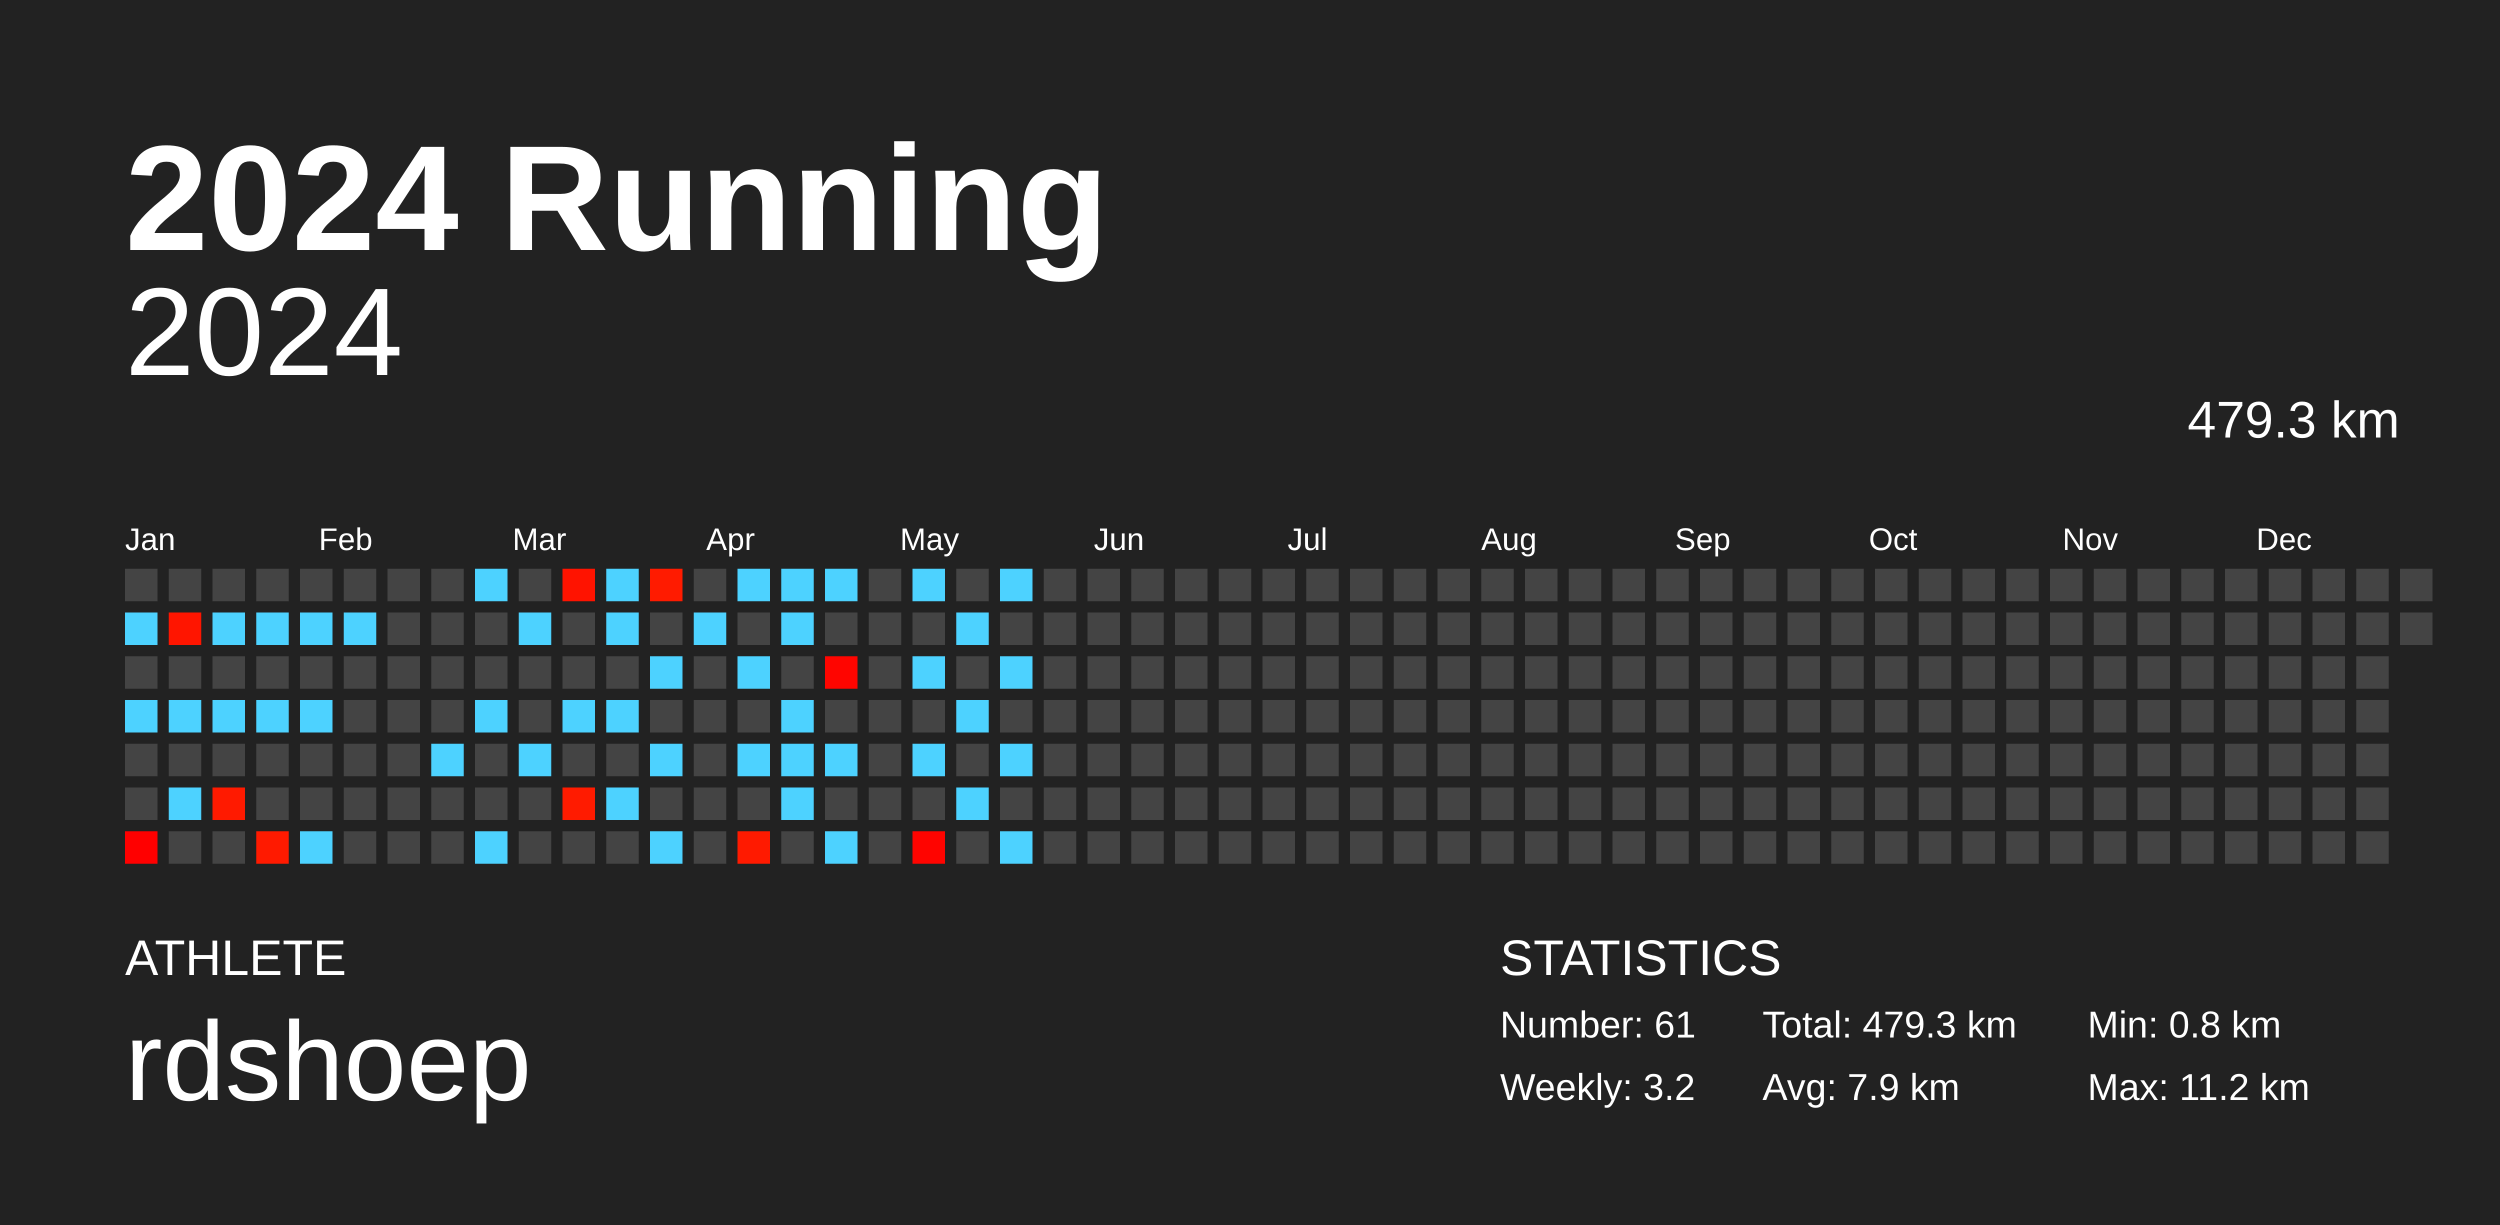
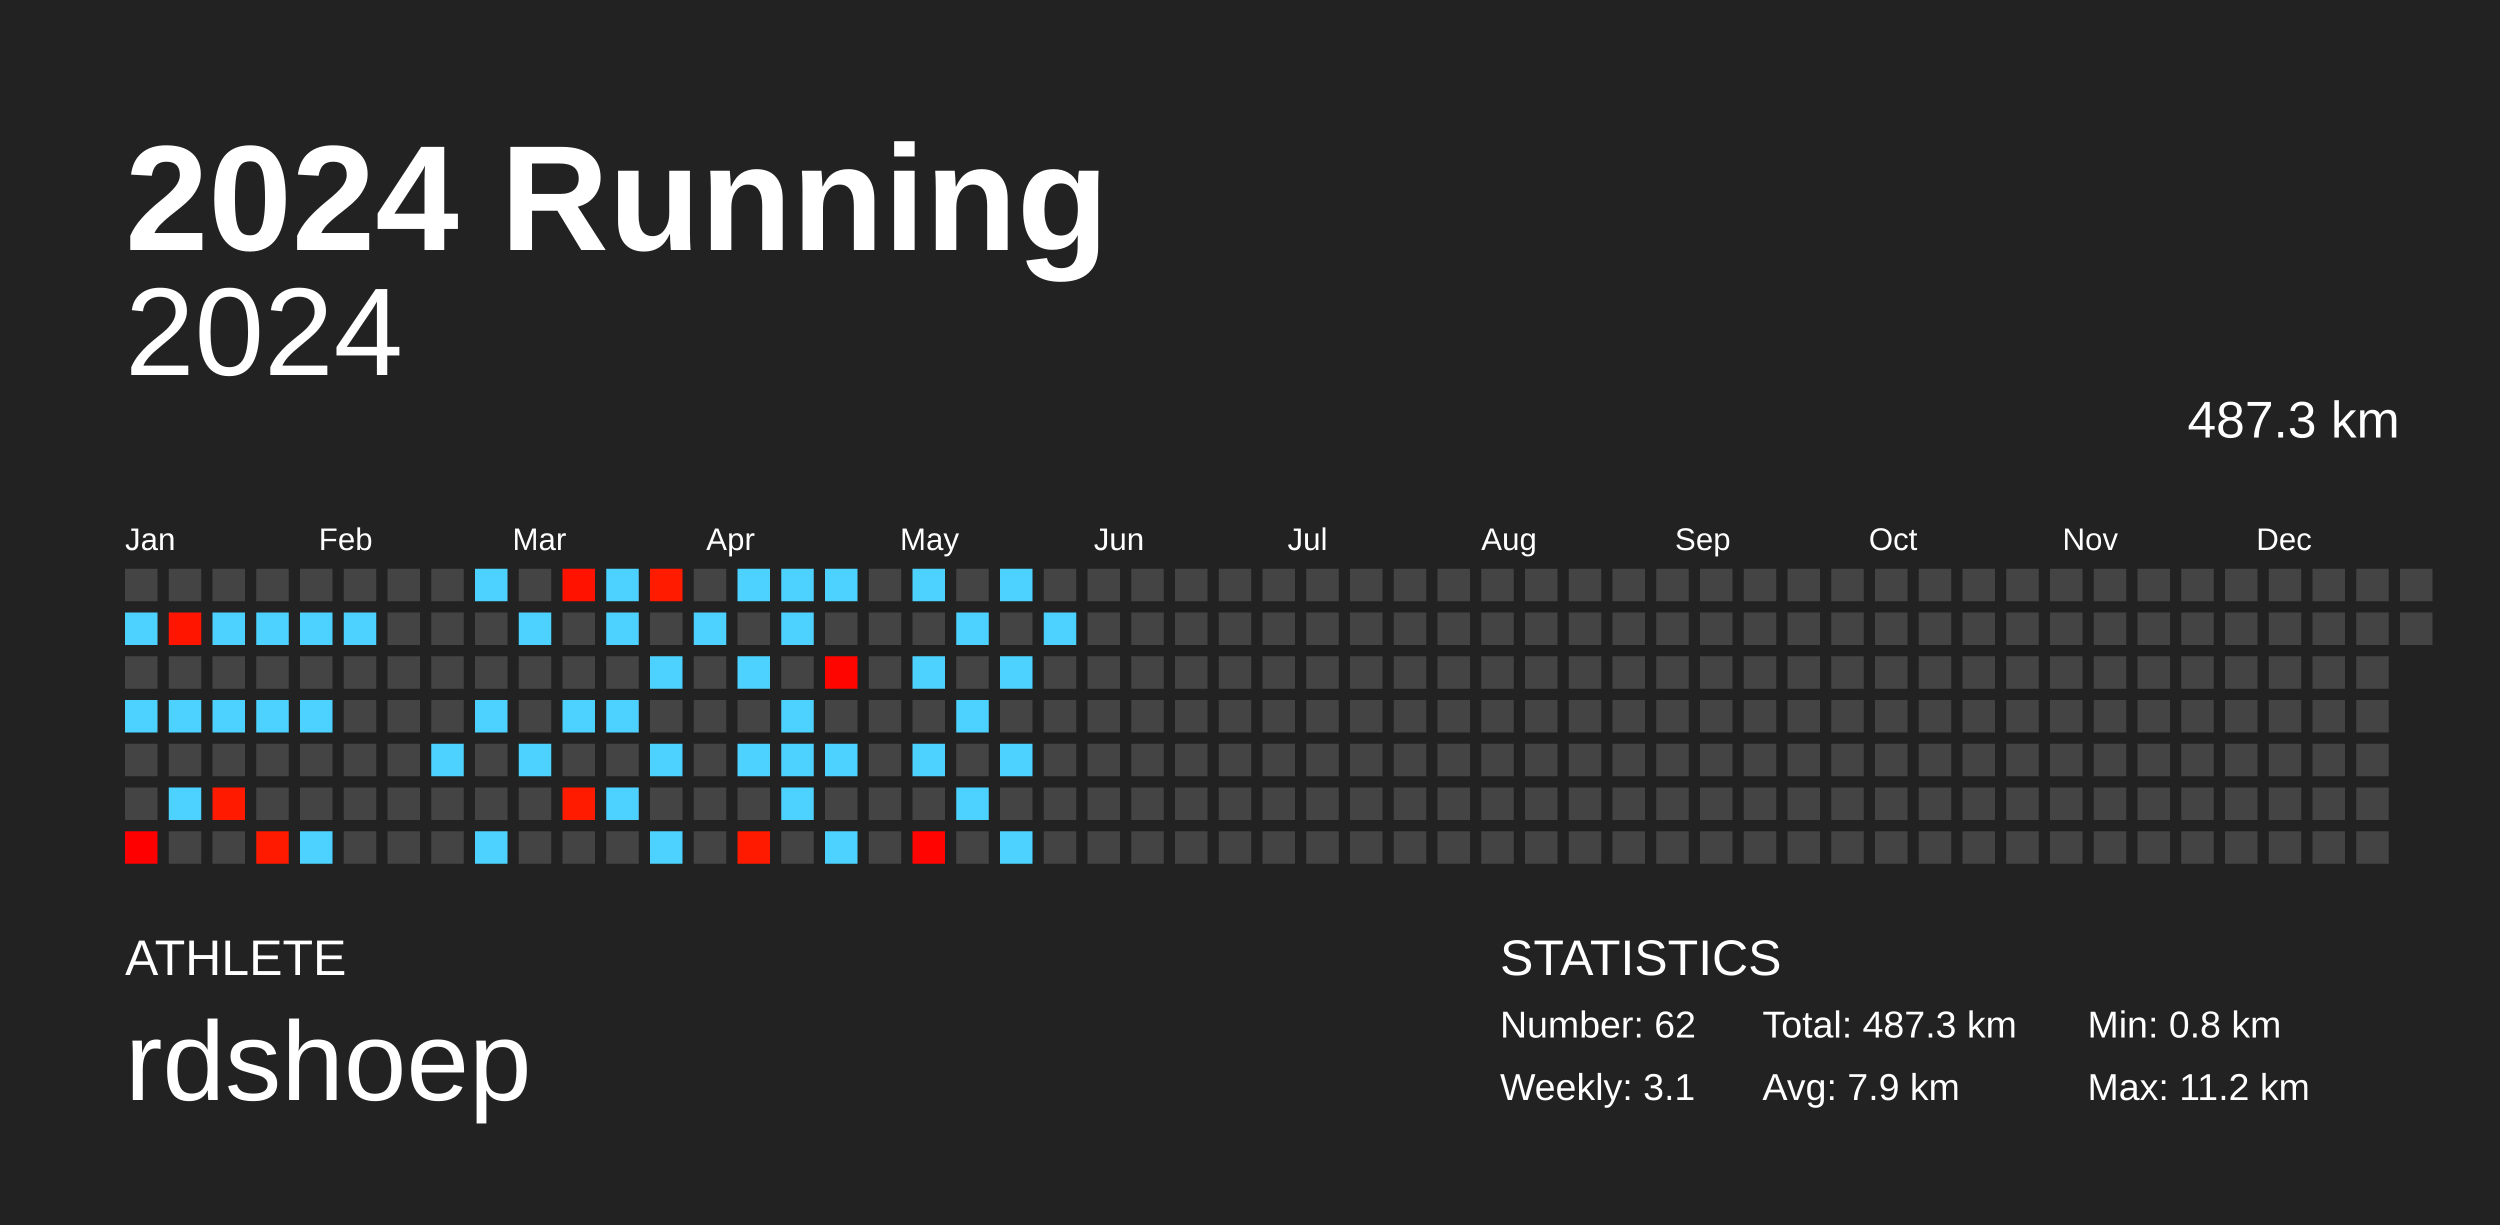
<svg xmlns="http://www.w3.org/2000/svg" baseProfile="full" height="98mm" version="1.1" viewBox="0,0,200,98" width="200mm">
  <defs />
  <rect fill="#222222" height="98" width="200" x="0" y="0" />
  <text fill="#FFFFFF" style="font-size:12px; font-family:Arial; font-weight:bold;" x="10" y="20">2024 Running</text>
  <text fill="#FFFFFF" style="font-size:4px; font-family:Arial" x="10" y="78">ATHLETE</text>
  <text fill="#FFFFFF" style="font-size:9px; font-family:Arial" x="10" y="88">rdshoep</text>
  <text fill="#FFFFFF" style="font-size:4px; font-family:Arial" x="120" y="78">STATISTICS</text>
-   <text fill="#FFFFFF" style="font-size:3px; font-family:Arial" x="120" y="83">Number: 61</text>
-   <text fill="#FFFFFF" style="font-size:3px; font-family:Arial" x="120" y="88">Weekly: 3.2</text>
-   <text fill="#FFFFFF" style="font-size:3px; font-family:Arial" x="141" y="83">Total: 479.3 km</text>
+   <text fill="#FFFFFF" style="font-size:3px; font-family:Arial" x="120" y="83">Number: 62</text>
+   <text fill="#FFFFFF" style="font-size:3px; font-family:Arial" x="120" y="88">Weekly: 3.1</text>
+   <text fill="#FFFFFF" style="font-size:3px; font-family:Arial" x="141" y="83">Total: 487.3 km</text>
  <text fill="#FFFFFF" style="font-size:3px; font-family:Arial" x="141" y="88">Avg: 7.9 km</text>
  <text fill="#FFFFFF" style="font-size:3px; font-family:Arial" x="167" y="83">Min: 0.8 km</text>
  <text fill="#FFFFFF" style="font-size:3px; font-family:Arial" x="167" y="88">Max: 11.2 km</text>
  <text alignment-baseline="hanging" fill="#FFFFFF" style="font-size:10.0px; font-family:Arial;" x="10" y="30">2024</text>
-   <text alignment-baseline="hanging" fill="#FFFFFF" style="font-size:4.125px; font-family:Arial;" x="175" y="35">479.3 km</text>
+   <text alignment-baseline="hanging" fill="#FFFFFF" style="font-size:4.125px; font-family:Arial;" x="175" y="35">487.3 km</text>
  <text fill="#FFFFFF" style="font-size:2.5px; font-family:Arial" x="10.0" y="44">Jan</text>
  <text fill="#FFFFFF" style="font-size:2.5px; font-family:Arial" x="25.5" y="44">Feb</text>
  <text fill="#FFFFFF" style="font-size:2.5px; font-family:Arial" x="41.0" y="44">Mar</text>
  <text fill="#FFFFFF" style="font-size:2.5px; font-family:Arial" x="56.5" y="44">Apr</text>
  <text fill="#FFFFFF" style="font-size:2.5px; font-family:Arial" x="72.0" y="44">May</text>
  <text fill="#FFFFFF" style="font-size:2.5px; font-family:Arial" x="87.5" y="44">Jun</text>
  <text fill="#FFFFFF" style="font-size:2.5px; font-family:Arial" x="103.0" y="44">Jul</text>
  <text fill="#FFFFFF" style="font-size:2.5px; font-family:Arial" x="118.5" y="44">Aug</text>
  <text fill="#FFFFFF" style="font-size:2.5px; font-family:Arial" x="134.0" y="44">Sep</text>
  <text fill="#FFFFFF" style="font-size:2.5px; font-family:Arial" x="149.5" y="44">Oct</text>
  <text fill="#FFFFFF" style="font-size:2.5px; font-family:Arial" x="165.0" y="44">Nov</text>
  <text fill="#FFFFFF" style="font-size:2.5px; font-family:Arial" x="180.5" y="44">Dec</text>
  <rect fill="#444444" height="2.6" width="2.6" x="10.0" y="45.5" />
  <rect fill="#4dd2ff" height="2.6" width="2.6" x="10.0" y="49.0" />
  <rect fill="#444444" height="2.6" width="2.6" x="10.0" y="52.5" />
  <rect fill="#4dd2ff" height="2.6" width="2.6" x="10.0" y="56.0" />
  <rect fill="#444444" height="2.6" width="2.6" x="10.0" y="59.5" />
  <rect fill="#444444" height="2.6" width="2.6" x="10.0" y="63.0" />
  <rect fill="#ff0000" height="2.6" width="2.6" x="10.0" y="66.5" />
  <rect fill="#444444" height="2.6" width="2.6" x="13.5" y="45.5" />
  <rect fill="#ff1500" height="2.6" width="2.6" x="13.5" y="49.0" />
  <rect fill="#444444" height="2.6" width="2.6" x="13.5" y="52.5" />
  <rect fill="#4dd2ff" height="2.6" width="2.6" x="13.5" y="56.0" />
  <rect fill="#444444" height="2.6" width="2.6" x="13.5" y="59.5" />
  <rect fill="#4dd2ff" height="2.6" width="2.6" x="13.5" y="63.0" />
  <rect fill="#444444" height="2.6" width="2.6" x="13.5" y="66.5" />
  <rect fill="#444444" height="2.6" width="2.6" x="17.0" y="45.5" />
  <rect fill="#4dd2ff" height="2.6" width="2.6" x="17.0" y="49.0" />
  <rect fill="#444444" height="2.6" width="2.6" x="17.0" y="52.5" />
  <rect fill="#4dd2ff" height="2.6" width="2.6" x="17.0" y="56.0" />
  <rect fill="#444444" height="2.6" width="2.6" x="17.0" y="59.5" />
  <rect fill="#ff1a00" height="2.6" width="2.6" x="17.0" y="63.0" />
  <rect fill="#444444" height="2.6" width="2.6" x="17.0" y="66.5" />
  <rect fill="#444444" height="2.6" width="2.6" x="20.5" y="45.5" />
  <rect fill="#4dd2ff" height="2.6" width="2.6" x="20.5" y="49.0" />
  <rect fill="#444444" height="2.6" width="2.6" x="20.5" y="52.5" />
  <rect fill="#4dd2ff" height="2.6" width="2.6" x="20.5" y="56.0" />
  <rect fill="#444444" height="2.6" width="2.6" x="20.5" y="59.5" />
  <rect fill="#444444" height="2.6" width="2.6" x="20.5" y="63.0" />
  <rect fill="#ff1a00" height="2.6" width="2.6" x="20.5" y="66.5" />
  <rect fill="#444444" height="2.6" width="2.6" x="24.0" y="45.5" />
  <rect fill="#4dd2ff" height="2.6" width="2.6" x="24.0" y="49.0" />
  <rect fill="#444444" height="2.6" width="2.6" x="24.0" y="52.5" />
  <rect fill="#4dd2ff" height="2.6" width="2.6" x="24.0" y="56.0" />
  <rect fill="#444444" height="2.6" width="2.6" x="24.0" y="59.5" />
  <rect fill="#444444" height="2.6" width="2.6" x="24.0" y="63.0" />
  <rect fill="#4dd2ff" height="2.6" width="2.6" x="24.0" y="66.5" />
  <rect fill="#444444" height="2.6" width="2.6" x="27.5" y="45.5" />
  <rect fill="#4dd2ff" height="2.6" width="2.6" x="27.5" y="49.0" />
  <rect fill="#444444" height="2.6" width="2.6" x="27.5" y="52.5" />
  <rect fill="#444444" height="2.6" width="2.6" x="27.5" y="56.0" />
  <rect fill="#444444" height="2.6" width="2.6" x="27.5" y="59.5" />
  <rect fill="#444444" height="2.6" width="2.6" x="27.5" y="63.0" />
  <rect fill="#444444" height="2.6" width="2.6" x="27.5" y="66.5" />
  <rect fill="#444444" height="2.6" width="2.6" x="31.0" y="45.5" />
  <rect fill="#444444" height="2.6" width="2.6" x="31.0" y="49.0" />
  <rect fill="#444444" height="2.6" width="2.6" x="31.0" y="52.5" />
  <rect fill="#444444" height="2.6" width="2.6" x="31.0" y="56.0" />
  <rect fill="#444444" height="2.6" width="2.6" x="31.0" y="59.5" />
  <rect fill="#444444" height="2.6" width="2.6" x="31.0" y="63.0" />
  <rect fill="#444444" height="2.6" width="2.6" x="31.0" y="66.5" />
  <rect fill="#444444" height="2.6" width="2.6" x="34.5" y="45.5" />
  <rect fill="#444444" height="2.6" width="2.6" x="34.5" y="49.0" />
  <rect fill="#444444" height="2.6" width="2.6" x="34.5" y="52.5" />
  <rect fill="#444444" height="2.6" width="2.6" x="34.5" y="56.0" />
  <rect fill="#4dd2ff" height="2.6" width="2.6" x="34.5" y="59.5" />
  <rect fill="#444444" height="2.6" width="2.6" x="34.5" y="63.0" />
  <rect fill="#444444" height="2.6" width="2.6" x="34.5" y="66.5" />
  <rect fill="#4dd2ff" height="2.6" width="2.6" x="38.0" y="45.5" />
  <rect fill="#444444" height="2.6" width="2.6" x="38.0" y="49.0" />
  <rect fill="#444444" height="2.6" width="2.6" x="38.0" y="52.5" />
  <rect fill="#4dd2ff" height="2.6" width="2.6" x="38.0" y="56.0" />
  <rect fill="#444444" height="2.6" width="2.6" x="38.0" y="59.5" />
  <rect fill="#444444" height="2.6" width="2.6" x="38.0" y="63.0" />
  <rect fill="#4dd2ff" height="2.6" width="2.6" x="38.0" y="66.5" />
  <rect fill="#444444" height="2.6" width="2.6" x="41.5" y="45.5" />
  <rect fill="#4dd2ff" height="2.6" width="2.6" x="41.5" y="49.0" />
  <rect fill="#444444" height="2.6" width="2.6" x="41.5" y="52.5" />
  <rect fill="#444444" height="2.6" width="2.6" x="41.5" y="56.0" />
  <rect fill="#4dd2ff" height="2.6" width="2.6" x="41.5" y="59.5" />
  <rect fill="#444444" height="2.6" width="2.6" x="41.5" y="63.0" />
  <rect fill="#444444" height="2.6" width="2.6" x="41.5" y="66.5" />
  <rect fill="#ff1300" height="2.6" width="2.6" x="45.0" y="45.5" />
  <rect fill="#444444" height="2.6" width="2.6" x="45.0" y="49.0" />
  <rect fill="#444444" height="2.6" width="2.6" x="45.0" y="52.5" />
  <rect fill="#4dd2ff" height="2.6" width="2.6" x="45.0" y="56.0" />
  <rect fill="#444444" height="2.6" width="2.6" x="45.0" y="59.5" />
  <rect fill="#ff1b00" height="2.6" width="2.6" x="45.0" y="63.0" />
  <rect fill="#444444" height="2.6" width="2.6" x="45.0" y="66.5" />
  <rect fill="#4dd2ff" height="2.6" width="2.6" x="48.5" y="45.5" />
  <rect fill="#4dd2ff" height="2.6" width="2.6" x="48.5" y="49.0" />
  <rect fill="#444444" height="2.6" width="2.6" x="48.5" y="52.5" />
  <rect fill="#4dd2ff" height="2.6" width="2.6" x="48.5" y="56.0" />
  <rect fill="#444444" height="2.6" width="2.6" x="48.5" y="59.5" />
  <rect fill="#4dd2ff" height="2.6" width="2.6" x="48.5" y="63.0" />
  <rect fill="#444444" height="2.6" width="2.6" x="48.5" y="66.5" />
  <rect fill="#ff1b00" height="2.6" width="2.6" x="52.0" y="45.5" />
  <rect fill="#444444" height="2.6" width="2.6" x="52.0" y="49.0" />
  <rect fill="#4dd2ff" height="2.6" width="2.6" x="52.0" y="52.5" />
  <rect fill="#444444" height="2.6" width="2.6" x="52.0" y="56.0" />
  <rect fill="#4dd2ff" height="2.6" width="2.6" x="52.0" y="59.5" />
  <rect fill="#444444" height="2.6" width="2.6" x="52.0" y="63.0" />
  <rect fill="#4dd2ff" height="2.6" width="2.6" x="52.0" y="66.5" />
  <rect fill="#444444" height="2.6" width="2.6" x="55.5" y="45.5" />
  <rect fill="#4dd2ff" height="2.6" width="2.6" x="55.5" y="49.0" />
  <rect fill="#444444" height="2.6" width="2.6" x="55.5" y="52.5" />
  <rect fill="#444444" height="2.6" width="2.6" x="55.5" y="56.0" />
  <rect fill="#444444" height="2.6" width="2.6" x="55.5" y="59.5" />
  <rect fill="#444444" height="2.6" width="2.6" x="55.5" y="63.0" />
  <rect fill="#444444" height="2.6" width="2.6" x="55.5" y="66.5" />
  <rect fill="#4dd2ff" height="2.6" width="2.6" x="59.0" y="45.5" />
  <rect fill="#444444" height="2.6" width="2.6" x="59.0" y="49.0" />
  <rect fill="#4dd2ff" height="2.6" width="2.6" x="59.0" y="52.5" />
  <rect fill="#444444" height="2.6" width="2.6" x="59.0" y="56.0" />
  <rect fill="#4dd2ff" height="2.6" width="2.6" x="59.0" y="59.5" />
  <rect fill="#444444" height="2.6" width="2.6" x="59.0" y="63.0" />
  <rect fill="#ff1a00" height="2.6" width="2.6" x="59.0" y="66.5" />
  <rect fill="#4dd2ff" height="2.6" width="2.6" x="62.5" y="45.5" />
  <rect fill="#4dd2ff" height="2.6" width="2.6" x="62.5" y="49.0" />
  <rect fill="#444444" height="2.6" width="2.6" x="62.5" y="52.5" />
  <rect fill="#4dd2ff" height="2.6" width="2.6" x="62.5" y="56.0" />
  <rect fill="#4dd2ff" height="2.6" width="2.6" x="62.5" y="59.5" />
  <rect fill="#4dd2ff" height="2.6" width="2.6" x="62.5" y="63.0" />
  <rect fill="#444444" height="2.6" width="2.6" x="62.5" y="66.5" />
  <rect fill="#4dd2ff" height="2.6" width="2.6" x="66.0" y="45.5" />
  <rect fill="#444444" height="2.6" width="2.6" x="66.0" y="49.0" />
  <rect fill="#ff0500" height="2.6" width="2.6" x="66.0" y="52.5" />
  <rect fill="#444444" height="2.6" width="2.6" x="66.0" y="56.0" />
  <rect fill="#4dd2ff" height="2.6" width="2.6" x="66.0" y="59.5" />
  <rect fill="#444444" height="2.6" width="2.6" x="66.0" y="63.0" />
  <rect fill="#4dd2ff" height="2.6" width="2.6" x="66.0" y="66.5" />
  <rect fill="#444444" height="2.6" width="2.6" x="69.5" y="45.5" />
  <rect fill="#444444" height="2.6" width="2.6" x="69.5" y="49.0" />
  <rect fill="#444444" height="2.6" width="2.6" x="69.5" y="52.5" />
  <rect fill="#444444" height="2.6" width="2.6" x="69.5" y="56.0" />
  <rect fill="#444444" height="2.6" width="2.6" x="69.5" y="59.5" />
  <rect fill="#444444" height="2.6" width="2.6" x="69.5" y="63.0" />
  <rect fill="#444444" height="2.6" width="2.6" x="69.5" y="66.5" />
  <rect fill="#4dd2ff" height="2.6" width="2.6" x="73.0" y="45.5" />
  <rect fill="#444444" height="2.6" width="2.6" x="73.0" y="49.0" />
  <rect fill="#4dd2ff" height="2.6" width="2.6" x="73.0" y="52.5" />
  <rect fill="#444444" height="2.6" width="2.6" x="73.0" y="56.0" />
  <rect fill="#4dd2ff" height="2.6" width="2.6" x="73.0" y="59.5" />
  <rect fill="#444444" height="2.6" width="2.6" x="73.0" y="63.0" />
  <rect fill="#ff0400" height="2.6" width="2.6" x="73.0" y="66.5" />
  <rect fill="#444444" height="2.6" width="2.6" x="76.5" y="45.5" />
  <rect fill="#4dd2ff" height="2.6" width="2.6" x="76.5" y="49.0" />
  <rect fill="#444444" height="2.6" width="2.6" x="76.5" y="52.5" />
  <rect fill="#4dd2ff" height="2.6" width="2.6" x="76.5" y="56.0" />
  <rect fill="#444444" height="2.6" width="2.6" x="76.5" y="59.5" />
  <rect fill="#4dd2ff" height="2.6" width="2.6" x="76.5" y="63.0" />
  <rect fill="#444444" height="2.6" width="2.6" x="76.5" y="66.5" />
  <rect fill="#4dd2ff" height="2.6" width="2.6" x="80.0" y="45.5" />
  <rect fill="#444444" height="2.6" width="2.6" x="80.0" y="49.0" />
  <rect fill="#4dd2ff" height="2.6" width="2.6" x="80.0" y="52.5" />
  <rect fill="#444444" height="2.6" width="2.6" x="80.0" y="56.0" />
  <rect fill="#4dd2ff" height="2.6" width="2.6" x="80.0" y="59.5" />
  <rect fill="#444444" height="2.6" width="2.6" x="80.0" y="63.0" />
  <rect fill="#4dd2ff" height="2.6" width="2.6" x="80.0" y="66.5" />
  <rect fill="#444444" height="2.6" width="2.6" x="83.5" y="45.5" />
-   <rect fill="#444444" height="2.6" width="2.6" x="83.5" y="49.0" />
+   <rect fill="#4dd2ff" height="2.6" width="2.6" x="83.5" y="49.0" />
  <rect fill="#444444" height="2.6" width="2.6" x="83.5" y="52.5" />
  <rect fill="#444444" height="2.6" width="2.6" x="83.5" y="56.0" />
  <rect fill="#444444" height="2.6" width="2.6" x="83.5" y="59.5" />
  <rect fill="#444444" height="2.6" width="2.6" x="83.5" y="63.0" />
  <rect fill="#444444" height="2.6" width="2.6" x="83.5" y="66.5" />
  <rect fill="#444444" height="2.6" width="2.6" x="87.0" y="45.5" />
  <rect fill="#444444" height="2.6" width="2.6" x="87.0" y="49.0" />
  <rect fill="#444444" height="2.6" width="2.6" x="87.0" y="52.5" />
  <rect fill="#444444" height="2.6" width="2.6" x="87.0" y="56.0" />
  <rect fill="#444444" height="2.6" width="2.6" x="87.0" y="59.5" />
  <rect fill="#444444" height="2.6" width="2.6" x="87.0" y="63.0" />
  <rect fill="#444444" height="2.6" width="2.6" x="87.0" y="66.5" />
  <rect fill="#444444" height="2.6" width="2.6" x="90.5" y="45.5" />
  <rect fill="#444444" height="2.6" width="2.6" x="90.5" y="49.0" />
  <rect fill="#444444" height="2.6" width="2.6" x="90.5" y="52.5" />
  <rect fill="#444444" height="2.6" width="2.6" x="90.5" y="56.0" />
  <rect fill="#444444" height="2.6" width="2.6" x="90.5" y="59.5" />
  <rect fill="#444444" height="2.6" width="2.6" x="90.5" y="63.0" />
  <rect fill="#444444" height="2.6" width="2.6" x="90.5" y="66.5" />
  <rect fill="#444444" height="2.6" width="2.6" x="94.0" y="45.5" />
  <rect fill="#444444" height="2.6" width="2.6" x="94.0" y="49.0" />
  <rect fill="#444444" height="2.6" width="2.6" x="94.0" y="52.5" />
  <rect fill="#444444" height="2.6" width="2.6" x="94.0" y="56.0" />
  <rect fill="#444444" height="2.6" width="2.6" x="94.0" y="59.5" />
  <rect fill="#444444" height="2.6" width="2.6" x="94.0" y="63.0" />
  <rect fill="#444444" height="2.6" width="2.6" x="94.0" y="66.5" />
  <rect fill="#444444" height="2.6" width="2.6" x="97.5" y="45.5" />
  <rect fill="#444444" height="2.6" width="2.6" x="97.5" y="49.0" />
  <rect fill="#444444" height="2.6" width="2.6" x="97.5" y="52.5" />
  <rect fill="#444444" height="2.6" width="2.6" x="97.5" y="56.0" />
  <rect fill="#444444" height="2.6" width="2.6" x="97.5" y="59.5" />
  <rect fill="#444444" height="2.6" width="2.6" x="97.5" y="63.0" />
  <rect fill="#444444" height="2.6" width="2.6" x="97.5" y="66.5" />
  <rect fill="#444444" height="2.6" width="2.6" x="101.0" y="45.5" />
  <rect fill="#444444" height="2.6" width="2.6" x="101.0" y="49.0" />
  <rect fill="#444444" height="2.6" width="2.6" x="101.0" y="52.5" />
  <rect fill="#444444" height="2.6" width="2.6" x="101.0" y="56.0" />
  <rect fill="#444444" height="2.6" width="2.6" x="101.0" y="59.5" />
  <rect fill="#444444" height="2.6" width="2.6" x="101.0" y="63.0" />
  <rect fill="#444444" height="2.6" width="2.6" x="101.0" y="66.5" />
  <rect fill="#444444" height="2.6" width="2.6" x="104.5" y="45.5" />
  <rect fill="#444444" height="2.6" width="2.6" x="104.5" y="49.0" />
  <rect fill="#444444" height="2.6" width="2.6" x="104.5" y="52.5" />
  <rect fill="#444444" height="2.6" width="2.6" x="104.5" y="56.0" />
  <rect fill="#444444" height="2.6" width="2.6" x="104.5" y="59.5" />
  <rect fill="#444444" height="2.6" width="2.6" x="104.5" y="63.0" />
  <rect fill="#444444" height="2.6" width="2.6" x="104.5" y="66.5" />
  <rect fill="#444444" height="2.6" width="2.6" x="108.0" y="45.5" />
  <rect fill="#444444" height="2.6" width="2.6" x="108.0" y="49.0" />
  <rect fill="#444444" height="2.6" width="2.6" x="108.0" y="52.5" />
  <rect fill="#444444" height="2.6" width="2.6" x="108.0" y="56.0" />
  <rect fill="#444444" height="2.6" width="2.6" x="108.0" y="59.5" />
  <rect fill="#444444" height="2.6" width="2.6" x="108.0" y="63.0" />
  <rect fill="#444444" height="2.6" width="2.6" x="108.0" y="66.5" />
  <rect fill="#444444" height="2.6" width="2.6" x="111.5" y="45.5" />
  <rect fill="#444444" height="2.6" width="2.6" x="111.5" y="49.0" />
  <rect fill="#444444" height="2.6" width="2.6" x="111.5" y="52.5" />
  <rect fill="#444444" height="2.6" width="2.6" x="111.5" y="56.0" />
  <rect fill="#444444" height="2.6" width="2.6" x="111.5" y="59.5" />
  <rect fill="#444444" height="2.6" width="2.6" x="111.5" y="63.0" />
  <rect fill="#444444" height="2.6" width="2.6" x="111.5" y="66.5" />
  <rect fill="#444444" height="2.6" width="2.6" x="115.0" y="45.5" />
  <rect fill="#444444" height="2.6" width="2.6" x="115.0" y="49.0" />
  <rect fill="#444444" height="2.6" width="2.6" x="115.0" y="52.5" />
  <rect fill="#444444" height="2.6" width="2.6" x="115.0" y="56.0" />
  <rect fill="#444444" height="2.6" width="2.6" x="115.0" y="59.5" />
  <rect fill="#444444" height="2.6" width="2.6" x="115.0" y="63.0" />
  <rect fill="#444444" height="2.6" width="2.6" x="115.0" y="66.5" />
  <rect fill="#444444" height="2.6" width="2.6" x="118.5" y="45.5" />
  <rect fill="#444444" height="2.6" width="2.6" x="118.5" y="49.0" />
  <rect fill="#444444" height="2.6" width="2.6" x="118.5" y="52.5" />
  <rect fill="#444444" height="2.6" width="2.6" x="118.5" y="56.0" />
  <rect fill="#444444" height="2.6" width="2.6" x="118.5" y="59.5" />
  <rect fill="#444444" height="2.6" width="2.6" x="118.5" y="63.0" />
  <rect fill="#444444" height="2.6" width="2.6" x="118.5" y="66.5" />
  <rect fill="#444444" height="2.6" width="2.6" x="122.0" y="45.5" />
  <rect fill="#444444" height="2.6" width="2.6" x="122.0" y="49.0" />
  <rect fill="#444444" height="2.6" width="2.6" x="122.0" y="52.5" />
  <rect fill="#444444" height="2.6" width="2.6" x="122.0" y="56.0" />
  <rect fill="#444444" height="2.6" width="2.6" x="122.0" y="59.5" />
  <rect fill="#444444" height="2.6" width="2.6" x="122.0" y="63.0" />
  <rect fill="#444444" height="2.6" width="2.6" x="122.0" y="66.5" />
  <rect fill="#444444" height="2.6" width="2.6" x="125.5" y="45.5" />
  <rect fill="#444444" height="2.6" width="2.6" x="125.5" y="49.0" />
  <rect fill="#444444" height="2.6" width="2.6" x="125.5" y="52.5" />
  <rect fill="#444444" height="2.6" width="2.6" x="125.5" y="56.0" />
  <rect fill="#444444" height="2.6" width="2.6" x="125.5" y="59.5" />
  <rect fill="#444444" height="2.6" width="2.6" x="125.5" y="63.0" />
  <rect fill="#444444" height="2.6" width="2.6" x="125.5" y="66.5" />
  <rect fill="#444444" height="2.6" width="2.6" x="129.0" y="45.5" />
  <rect fill="#444444" height="2.6" width="2.6" x="129.0" y="49.0" />
  <rect fill="#444444" height="2.6" width="2.6" x="129.0" y="52.5" />
  <rect fill="#444444" height="2.6" width="2.6" x="129.0" y="56.0" />
  <rect fill="#444444" height="2.6" width="2.6" x="129.0" y="59.5" />
  <rect fill="#444444" height="2.6" width="2.6" x="129.0" y="63.0" />
  <rect fill="#444444" height="2.6" width="2.6" x="129.0" y="66.5" />
  <rect fill="#444444" height="2.6" width="2.6" x="132.5" y="45.5" />
  <rect fill="#444444" height="2.6" width="2.6" x="132.5" y="49.0" />
  <rect fill="#444444" height="2.6" width="2.6" x="132.5" y="52.5" />
  <rect fill="#444444" height="2.6" width="2.6" x="132.5" y="56.0" />
  <rect fill="#444444" height="2.6" width="2.6" x="132.5" y="59.5" />
  <rect fill="#444444" height="2.6" width="2.6" x="132.5" y="63.0" />
  <rect fill="#444444" height="2.6" width="2.6" x="132.5" y="66.5" />
  <rect fill="#444444" height="2.6" width="2.6" x="136.0" y="45.5" />
  <rect fill="#444444" height="2.6" width="2.6" x="136.0" y="49.0" />
  <rect fill="#444444" height="2.6" width="2.6" x="136.0" y="52.5" />
  <rect fill="#444444" height="2.6" width="2.6" x="136.0" y="56.0" />
  <rect fill="#444444" height="2.6" width="2.6" x="136.0" y="59.5" />
  <rect fill="#444444" height="2.6" width="2.6" x="136.0" y="63.0" />
  <rect fill="#444444" height="2.6" width="2.6" x="136.0" y="66.5" />
  <rect fill="#444444" height="2.6" width="2.6" x="139.5" y="45.5" />
  <rect fill="#444444" height="2.6" width="2.6" x="139.5" y="49.0" />
  <rect fill="#444444" height="2.6" width="2.6" x="139.5" y="52.5" />
  <rect fill="#444444" height="2.6" width="2.6" x="139.5" y="56.0" />
  <rect fill="#444444" height="2.6" width="2.6" x="139.5" y="59.5" />
  <rect fill="#444444" height="2.6" width="2.6" x="139.5" y="63.0" />
  <rect fill="#444444" height="2.6" width="2.6" x="139.5" y="66.5" />
  <rect fill="#444444" height="2.6" width="2.6" x="143.0" y="45.5" />
  <rect fill="#444444" height="2.6" width="2.6" x="143.0" y="49.0" />
  <rect fill="#444444" height="2.6" width="2.6" x="143.0" y="52.5" />
  <rect fill="#444444" height="2.6" width="2.6" x="143.0" y="56.0" />
  <rect fill="#444444" height="2.6" width="2.6" x="143.0" y="59.5" />
  <rect fill="#444444" height="2.6" width="2.6" x="143.0" y="63.0" />
  <rect fill="#444444" height="2.6" width="2.6" x="143.0" y="66.5" />
  <rect fill="#444444" height="2.6" width="2.6" x="146.5" y="45.5" />
  <rect fill="#444444" height="2.6" width="2.6" x="146.5" y="49.0" />
  <rect fill="#444444" height="2.6" width="2.6" x="146.5" y="52.5" />
  <rect fill="#444444" height="2.6" width="2.6" x="146.5" y="56.0" />
  <rect fill="#444444" height="2.6" width="2.6" x="146.5" y="59.5" />
  <rect fill="#444444" height="2.6" width="2.6" x="146.5" y="63.0" />
  <rect fill="#444444" height="2.6" width="2.6" x="146.5" y="66.5" />
  <rect fill="#444444" height="2.6" width="2.6" x="150.0" y="45.5" />
  <rect fill="#444444" height="2.6" width="2.6" x="150.0" y="49.0" />
  <rect fill="#444444" height="2.6" width="2.6" x="150.0" y="52.5" />
  <rect fill="#444444" height="2.6" width="2.6" x="150.0" y="56.0" />
  <rect fill="#444444" height="2.6" width="2.6" x="150.0" y="59.5" />
  <rect fill="#444444" height="2.6" width="2.6" x="150.0" y="63.0" />
  <rect fill="#444444" height="2.6" width="2.6" x="150.0" y="66.5" />
  <rect fill="#444444" height="2.6" width="2.6" x="153.5" y="45.5" />
  <rect fill="#444444" height="2.6" width="2.6" x="153.5" y="49.0" />
  <rect fill="#444444" height="2.6" width="2.6" x="153.5" y="52.5" />
  <rect fill="#444444" height="2.6" width="2.6" x="153.5" y="56.0" />
  <rect fill="#444444" height="2.6" width="2.6" x="153.5" y="59.5" />
  <rect fill="#444444" height="2.6" width="2.6" x="153.5" y="63.0" />
  <rect fill="#444444" height="2.6" width="2.6" x="153.5" y="66.5" />
  <rect fill="#444444" height="2.6" width="2.6" x="157.0" y="45.5" />
  <rect fill="#444444" height="2.6" width="2.6" x="157.0" y="49.0" />
  <rect fill="#444444" height="2.6" width="2.6" x="157.0" y="52.5" />
  <rect fill="#444444" height="2.6" width="2.6" x="157.0" y="56.0" />
  <rect fill="#444444" height="2.6" width="2.6" x="157.0" y="59.5" />
  <rect fill="#444444" height="2.6" width="2.6" x="157.0" y="63.0" />
  <rect fill="#444444" height="2.6" width="2.6" x="157.0" y="66.5" />
  <rect fill="#444444" height="2.6" width="2.6" x="160.5" y="45.5" />
  <rect fill="#444444" height="2.6" width="2.6" x="160.5" y="49.0" />
  <rect fill="#444444" height="2.6" width="2.6" x="160.5" y="52.5" />
  <rect fill="#444444" height="2.6" width="2.6" x="160.5" y="56.0" />
  <rect fill="#444444" height="2.6" width="2.6" x="160.5" y="59.5" />
  <rect fill="#444444" height="2.6" width="2.6" x="160.5" y="63.0" />
  <rect fill="#444444" height="2.6" width="2.6" x="160.5" y="66.5" />
  <rect fill="#444444" height="2.6" width="2.6" x="164.0" y="45.5" />
  <rect fill="#444444" height="2.6" width="2.6" x="164.0" y="49.0" />
  <rect fill="#444444" height="2.6" width="2.6" x="164.0" y="52.5" />
  <rect fill="#444444" height="2.6" width="2.6" x="164.0" y="56.0" />
  <rect fill="#444444" height="2.6" width="2.6" x="164.0" y="59.5" />
  <rect fill="#444444" height="2.6" width="2.6" x="164.0" y="63.0" />
  <rect fill="#444444" height="2.6" width="2.6" x="164.0" y="66.5" />
  <rect fill="#444444" height="2.6" width="2.6" x="167.5" y="45.5" />
  <rect fill="#444444" height="2.6" width="2.6" x="167.5" y="49.0" />
  <rect fill="#444444" height="2.6" width="2.6" x="167.5" y="52.5" />
  <rect fill="#444444" height="2.6" width="2.6" x="167.5" y="56.0" />
  <rect fill="#444444" height="2.6" width="2.6" x="167.5" y="59.5" />
  <rect fill="#444444" height="2.6" width="2.6" x="167.5" y="63.0" />
  <rect fill="#444444" height="2.6" width="2.6" x="167.5" y="66.5" />
  <rect fill="#444444" height="2.6" width="2.6" x="171.0" y="45.5" />
  <rect fill="#444444" height="2.6" width="2.6" x="171.0" y="49.0" />
  <rect fill="#444444" height="2.6" width="2.6" x="171.0" y="52.5" />
  <rect fill="#444444" height="2.6" width="2.6" x="171.0" y="56.0" />
  <rect fill="#444444" height="2.6" width="2.6" x="171.0" y="59.5" />
  <rect fill="#444444" height="2.6" width="2.6" x="171.0" y="63.0" />
  <rect fill="#444444" height="2.6" width="2.6" x="171.0" y="66.5" />
  <rect fill="#444444" height="2.6" width="2.6" x="174.5" y="45.5" />
  <rect fill="#444444" height="2.6" width="2.6" x="174.5" y="49.0" />
  <rect fill="#444444" height="2.6" width="2.6" x="174.5" y="52.5" />
  <rect fill="#444444" height="2.6" width="2.6" x="174.5" y="56.0" />
  <rect fill="#444444" height="2.6" width="2.6" x="174.5" y="59.5" />
  <rect fill="#444444" height="2.6" width="2.6" x="174.5" y="63.0" />
  <rect fill="#444444" height="2.6" width="2.6" x="174.5" y="66.5" />
  <rect fill="#444444" height="2.6" width="2.6" x="178.0" y="45.5" />
  <rect fill="#444444" height="2.6" width="2.6" x="178.0" y="49.0" />
  <rect fill="#444444" height="2.6" width="2.6" x="178.0" y="52.5" />
  <rect fill="#444444" height="2.6" width="2.6" x="178.0" y="56.0" />
  <rect fill="#444444" height="2.6" width="2.6" x="178.0" y="59.5" />
  <rect fill="#444444" height="2.6" width="2.6" x="178.0" y="63.0" />
  <rect fill="#444444" height="2.6" width="2.6" x="178.0" y="66.5" />
  <rect fill="#444444" height="2.6" width="2.6" x="181.5" y="45.5" />
  <rect fill="#444444" height="2.6" width="2.6" x="181.5" y="49.0" />
  <rect fill="#444444" height="2.6" width="2.6" x="181.5" y="52.5" />
  <rect fill="#444444" height="2.6" width="2.6" x="181.5" y="56.0" />
  <rect fill="#444444" height="2.6" width="2.6" x="181.5" y="59.5" />
  <rect fill="#444444" height="2.6" width="2.6" x="181.5" y="63.0" />
  <rect fill="#444444" height="2.6" width="2.6" x="181.5" y="66.5" />
  <rect fill="#444444" height="2.6" width="2.6" x="185.0" y="45.5" />
  <rect fill="#444444" height="2.6" width="2.6" x="185.0" y="49.0" />
  <rect fill="#444444" height="2.6" width="2.6" x="185.0" y="52.5" />
  <rect fill="#444444" height="2.6" width="2.6" x="185.0" y="56.0" />
  <rect fill="#444444" height="2.6" width="2.6" x="185.0" y="59.5" />
  <rect fill="#444444" height="2.6" width="2.6" x="185.0" y="63.0" />
  <rect fill="#444444" height="2.6" width="2.6" x="185.0" y="66.5" />
  <rect fill="#444444" height="2.6" width="2.6" x="188.5" y="45.5" />
  <rect fill="#444444" height="2.6" width="2.6" x="188.5" y="49.0" />
  <rect fill="#444444" height="2.6" width="2.6" x="188.5" y="52.5" />
  <rect fill="#444444" height="2.6" width="2.6" x="188.5" y="56.0" />
  <rect fill="#444444" height="2.6" width="2.6" x="188.5" y="59.5" />
  <rect fill="#444444" height="2.6" width="2.6" x="188.5" y="63.0" />
  <rect fill="#444444" height="2.6" width="2.6" x="188.5" y="66.5" />
  <rect fill="#444444" height="2.6" width="2.6" x="192.0" y="45.5" />
  <rect fill="#444444" height="2.6" width="2.6" x="192.0" y="49.0" />
</svg>
